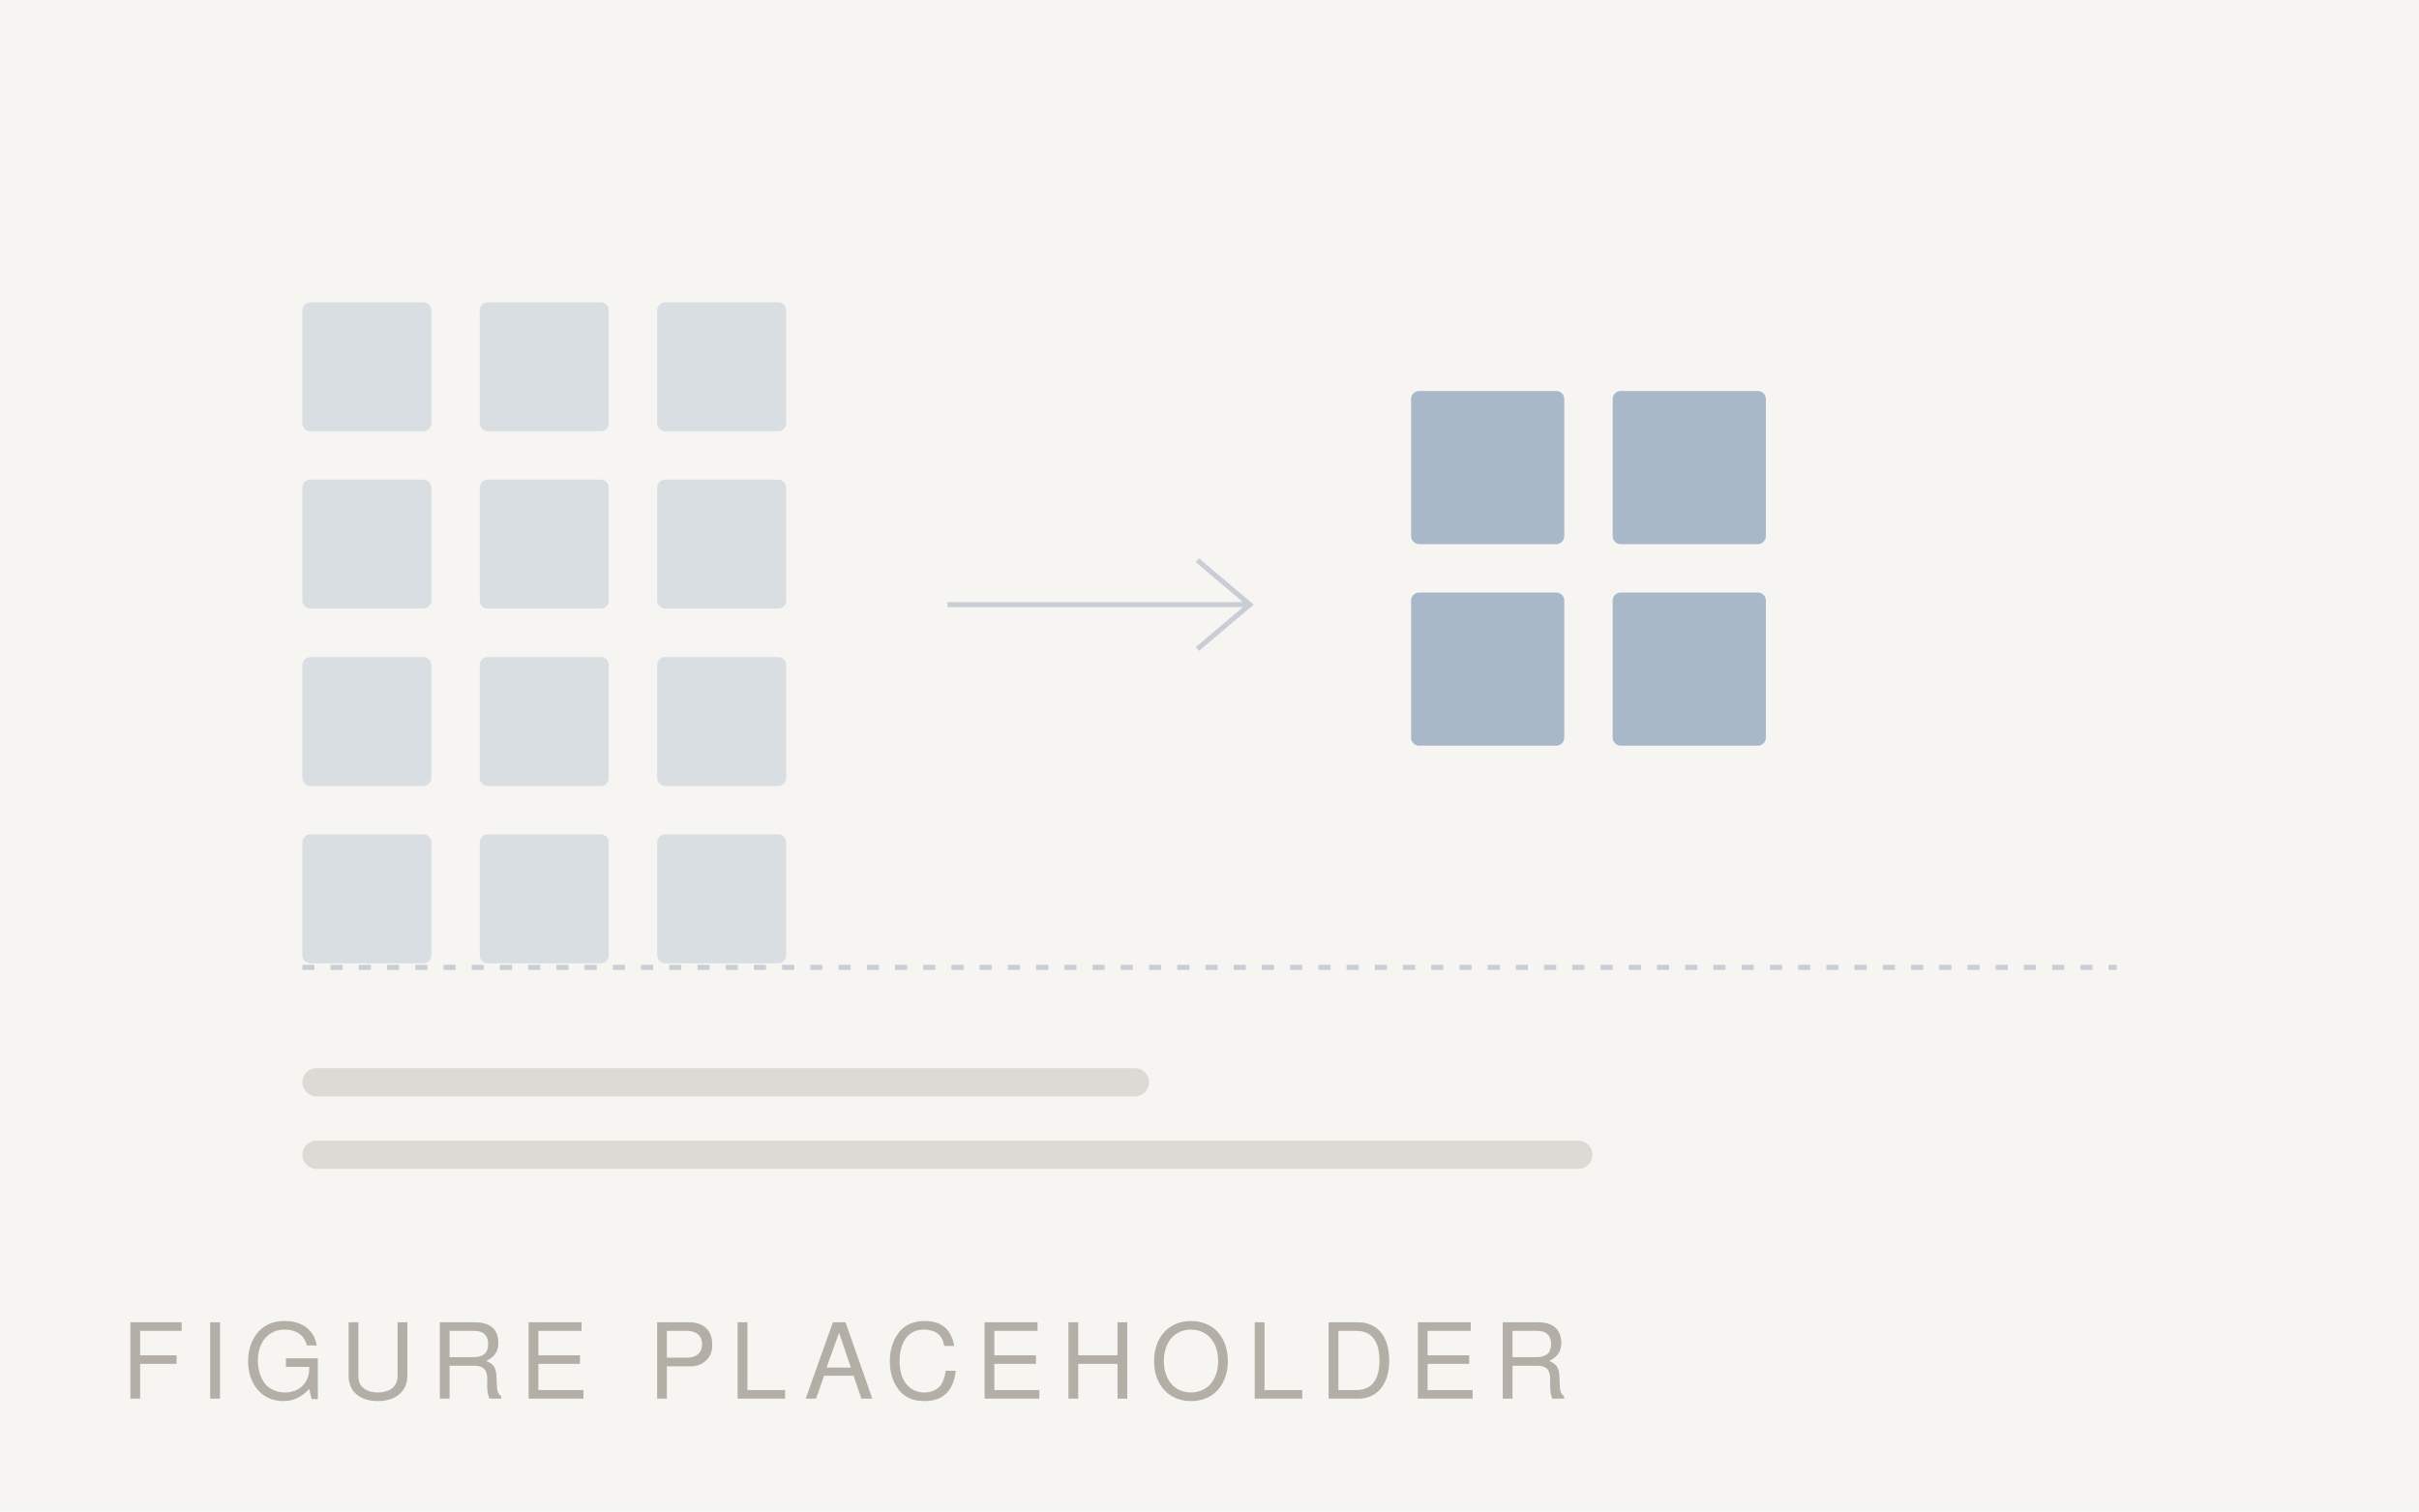
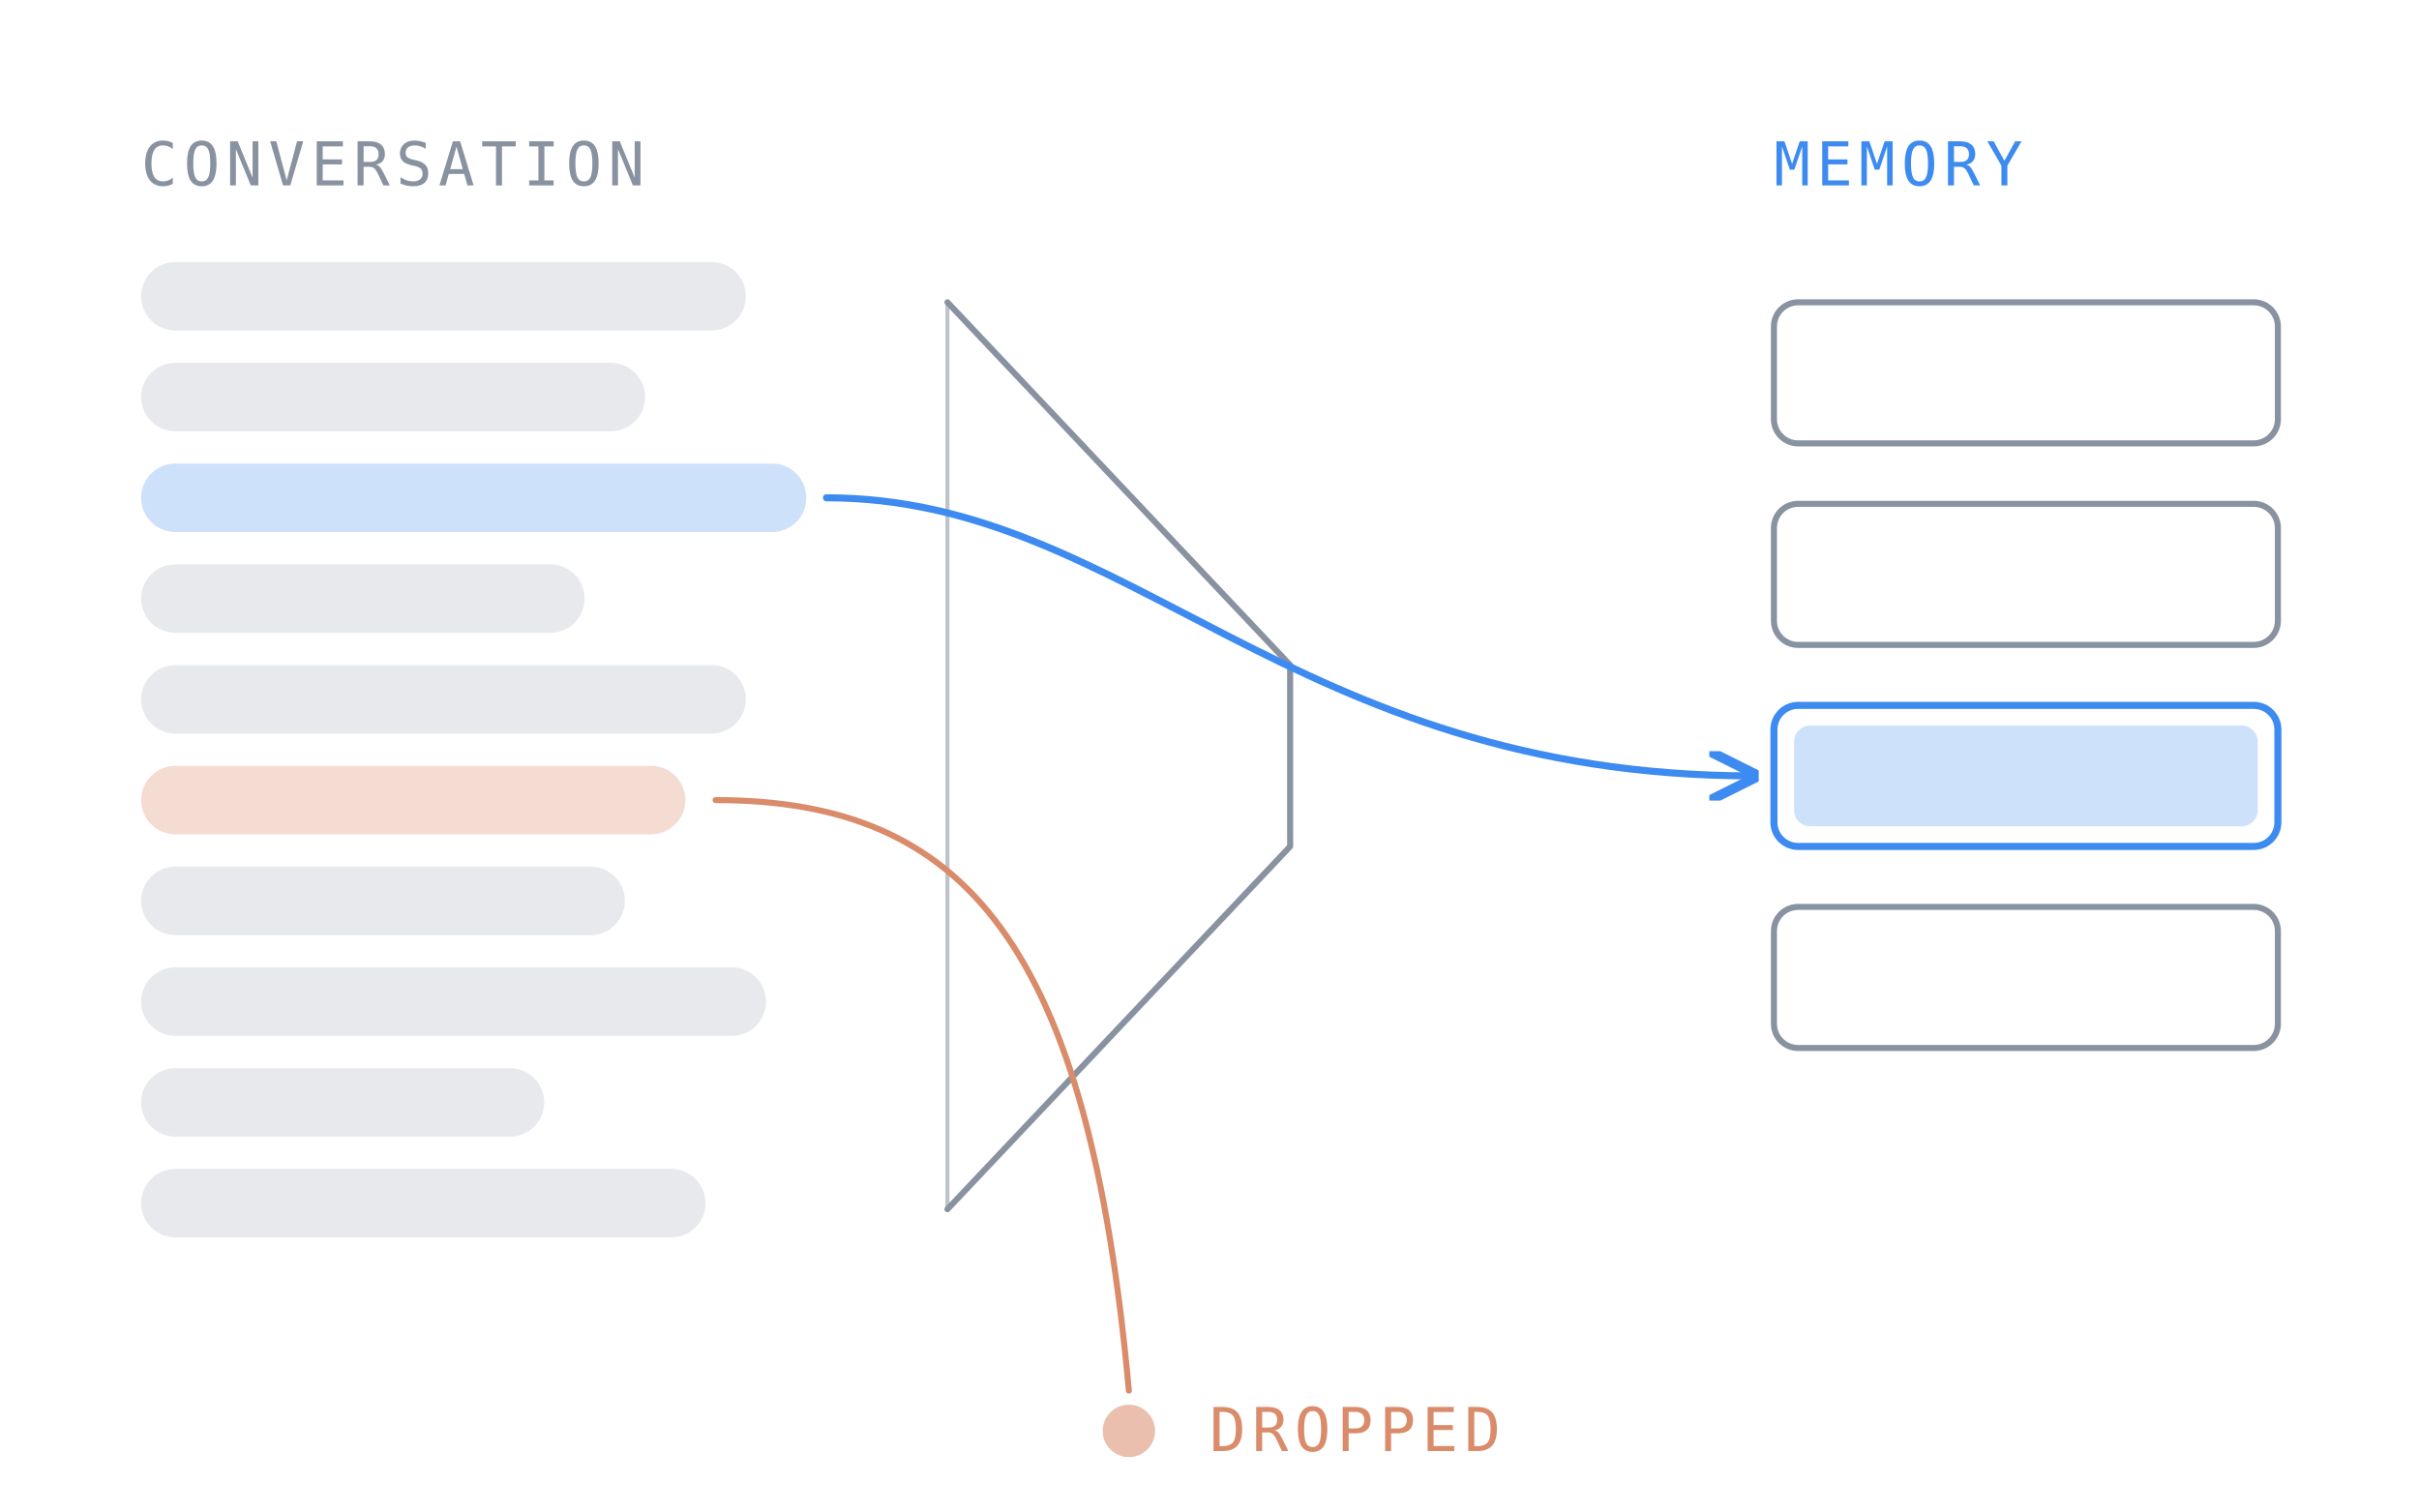
- <svg xmlns="http://www.w3.org/2000/svg" viewBox="0 0 1200 750" width="1200" height="750" role="img">
-   <style>.bg{fill:#f6f5f2}.ln{stroke:#c9cdd4;stroke-width:2.5;fill:none}.fl{fill:#17457c;fill-opacity:.13}.fl2{fill:#17457c;fill-opacity:.34}.gy{fill:#dcdad5}.lb{font-family:-apple-system,Segoe UI,Helvetica,Arial,sans-serif;font-size:52px;letter-spacing:.14em;fill:#b3aea6}</style>
-   <rect class="bg" width="1200" height="750" />
-   <rect class="fl" x="150" y="150" width="64" height="64" rx="4" />
-   <rect class="fl" x="238" y="150" width="64" height="64" rx="4" />
-   <rect class="fl" x="326" y="150" width="64" height="64" rx="4" />
-   <rect class="fl" x="150" y="238" width="64" height="64" rx="4" />
-   <rect class="fl" x="238" y="238" width="64" height="64" rx="4" />
-   <rect class="fl" x="326" y="238" width="64" height="64" rx="4" />
-   <rect class="fl" x="150" y="326" width="64" height="64" rx="4" />
-   <rect class="fl" x="238" y="326" width="64" height="64" rx="4" />
-   <rect class="fl" x="326" y="326" width="64" height="64" rx="4" />
-   <rect class="fl" x="150" y="414" width="64" height="64" rx="4" />
-   <rect class="fl" x="238" y="414" width="64" height="64" rx="4" />
-   <rect class="fl" x="326" y="414" width="64" height="64" rx="4" />
-   <path class="ln" d="M470 300 h150 m-26-22 26 22-26 22" />
-   <rect class="fl2" x="700" y="194" width="76" height="76" rx="4" />
-   <rect class="fl2" x="800" y="194" width="76" height="76" rx="4" />
-   <rect class="fl2" x="700" y="294" width="76" height="76" rx="4" />
-   <rect class="fl2" x="800" y="294" width="76" height="76" rx="4" />
-   <path class="ln" d="M150 480 h900" stroke-dasharray="6 8" />
-   <rect class="gy" x="150" y="530" width="420" height="14" rx="7" />
-   <rect class="gy" x="150" y="566" width="640" height="14" rx="7" />
-   <text class="lb" x="60" y="694">FIGURE PLACEHOLDER</text>
+ <svg xmlns="http://www.w3.org/2000/svg" viewBox="0 0 1200 750" width="1200" height="750" role="img" aria-label="Many conversation turns compressed into a few memory slots; one durable preference is retained, another is dropped">
+   <defs>
+     <style>
+     .s   { stroke:#8892a0; stroke-width:3; fill:none; stroke-linecap:round; stroke-linejoin:round }
+     .s2  { stroke:#8892a0; stroke-width:2; fill:none; stroke-linecap:round; opacity:.55 }
+     .dash{ stroke:#8892a0; stroke-width:2.5; fill:none; stroke-dasharray:9 9; stroke-linecap:round; opacity:.6 }
+     .a   { stroke:#3d8bf0; stroke-width:3.5; fill:none; stroke-linecap:round; stroke-linejoin:round }
+     .adash{stroke:#3d8bf0; stroke-width:3; fill:none; stroke-dasharray:10 8; stroke-linecap:round }
+     .gf  { fill:#8892a0; opacity:.20 }
+     .gf2 { fill:#8892a0; opacity:.38 }
+     .af  { fill:#3d8bf0; opacity:.26 }
+     .af2 { fill:#3d8bf0; opacity:.85 }
+     .wf  { fill:#d98b6a; opacity:.30 }
+     .w   { stroke:#d98b6a; stroke-width:3; fill:none; stroke-linecap:round }
+     .t   { font-family:ui-monospace,SFMono-Regular,Menlo,monospace; font-size:30px;
+            letter-spacing:.10em; fill:#8892a0 }
+     .ta  { font-family:ui-monospace,SFMono-Regular,Menlo,monospace; font-size:30px;
+            letter-spacing:.10em; fill:#3d8bf0 }
+   </style>
+     <marker id="ar" viewBox="0 0 10 10" refX="9" refY="5" markerWidth="7" markerHeight="7" orient="auto">
+       <path d="M0 0 L10 5 L0 10" fill="none" stroke="#8892a0" stroke-width="2" stroke-linecap="round" />
+     </marker>
+     <marker id="ara" viewBox="0 0 10 10" refX="9" refY="5" markerWidth="7" markerHeight="7" orient="auto">
+       <path d="M0 0 L10 5 L0 10" fill="none" stroke="#3d8bf0" stroke-width="2" stroke-linecap="round" />
+     </marker>
+   </defs>
+   <text class="t" x="70" y="92">CONVERSATION</text>
+   <text class="ta" x="880" y="92">MEMORY</text>
+   <g>
+     <rect class="gf" x="70" y="130" width="300" height="34" rx="17" />
+     <rect class="gf" x="70" y="180" width="250" height="34" rx="17" />
+     <rect class="af" x="70" y="230" width="330" height="34" rx="17" />
+     <rect class="gf" x="70" y="280" width="220" height="34" rx="17" />
+     <rect class="gf" x="70" y="330" width="300" height="34" rx="17" />
+     <rect class="wf" x="70" y="380" width="270" height="34" rx="17" />
+     <rect class="gf" x="70" y="430" width="240" height="34" rx="17" />
+     <rect class="gf" x="70" y="480" width="310" height="34" rx="17" />
+     <rect class="gf" x="70" y="530" width="200" height="34" rx="17" />
+     <rect class="gf" x="70" y="580" width="280" height="34" rx="17" />
+   </g>
+   <path class="s" d="M470 150 L640 330 L640 420 L470 600" />
+   <path class="s2" d="M470 150 L470 600" />
+   <rect class="s" x="880" y="150" width="250" height="70" rx="12" />
+   <rect class="s" x="880" y="250" width="250" height="70" rx="12" />
+   <rect class="a" x="880" y="350" width="250" height="70" rx="12" />
+   <rect class="s" x="880" y="450" width="250" height="70" rx="12" />
+   <rect class="af" x="890" y="360" width="230" height="50" rx="8" />
+   <path class="a" d="M410 247 C560 247 640 385 870 385" marker-end="url(#ara)" />
+   <path class="w" d="M355 397 C480 397 540 470 560 690" />
+   <circle cx="560" cy="710" r="13" fill="#d98b6a" opacity=".55" />
+   <text class="t" x="600" y="720" style="fill:#d98b6a">DROPPED</text>
</svg>
